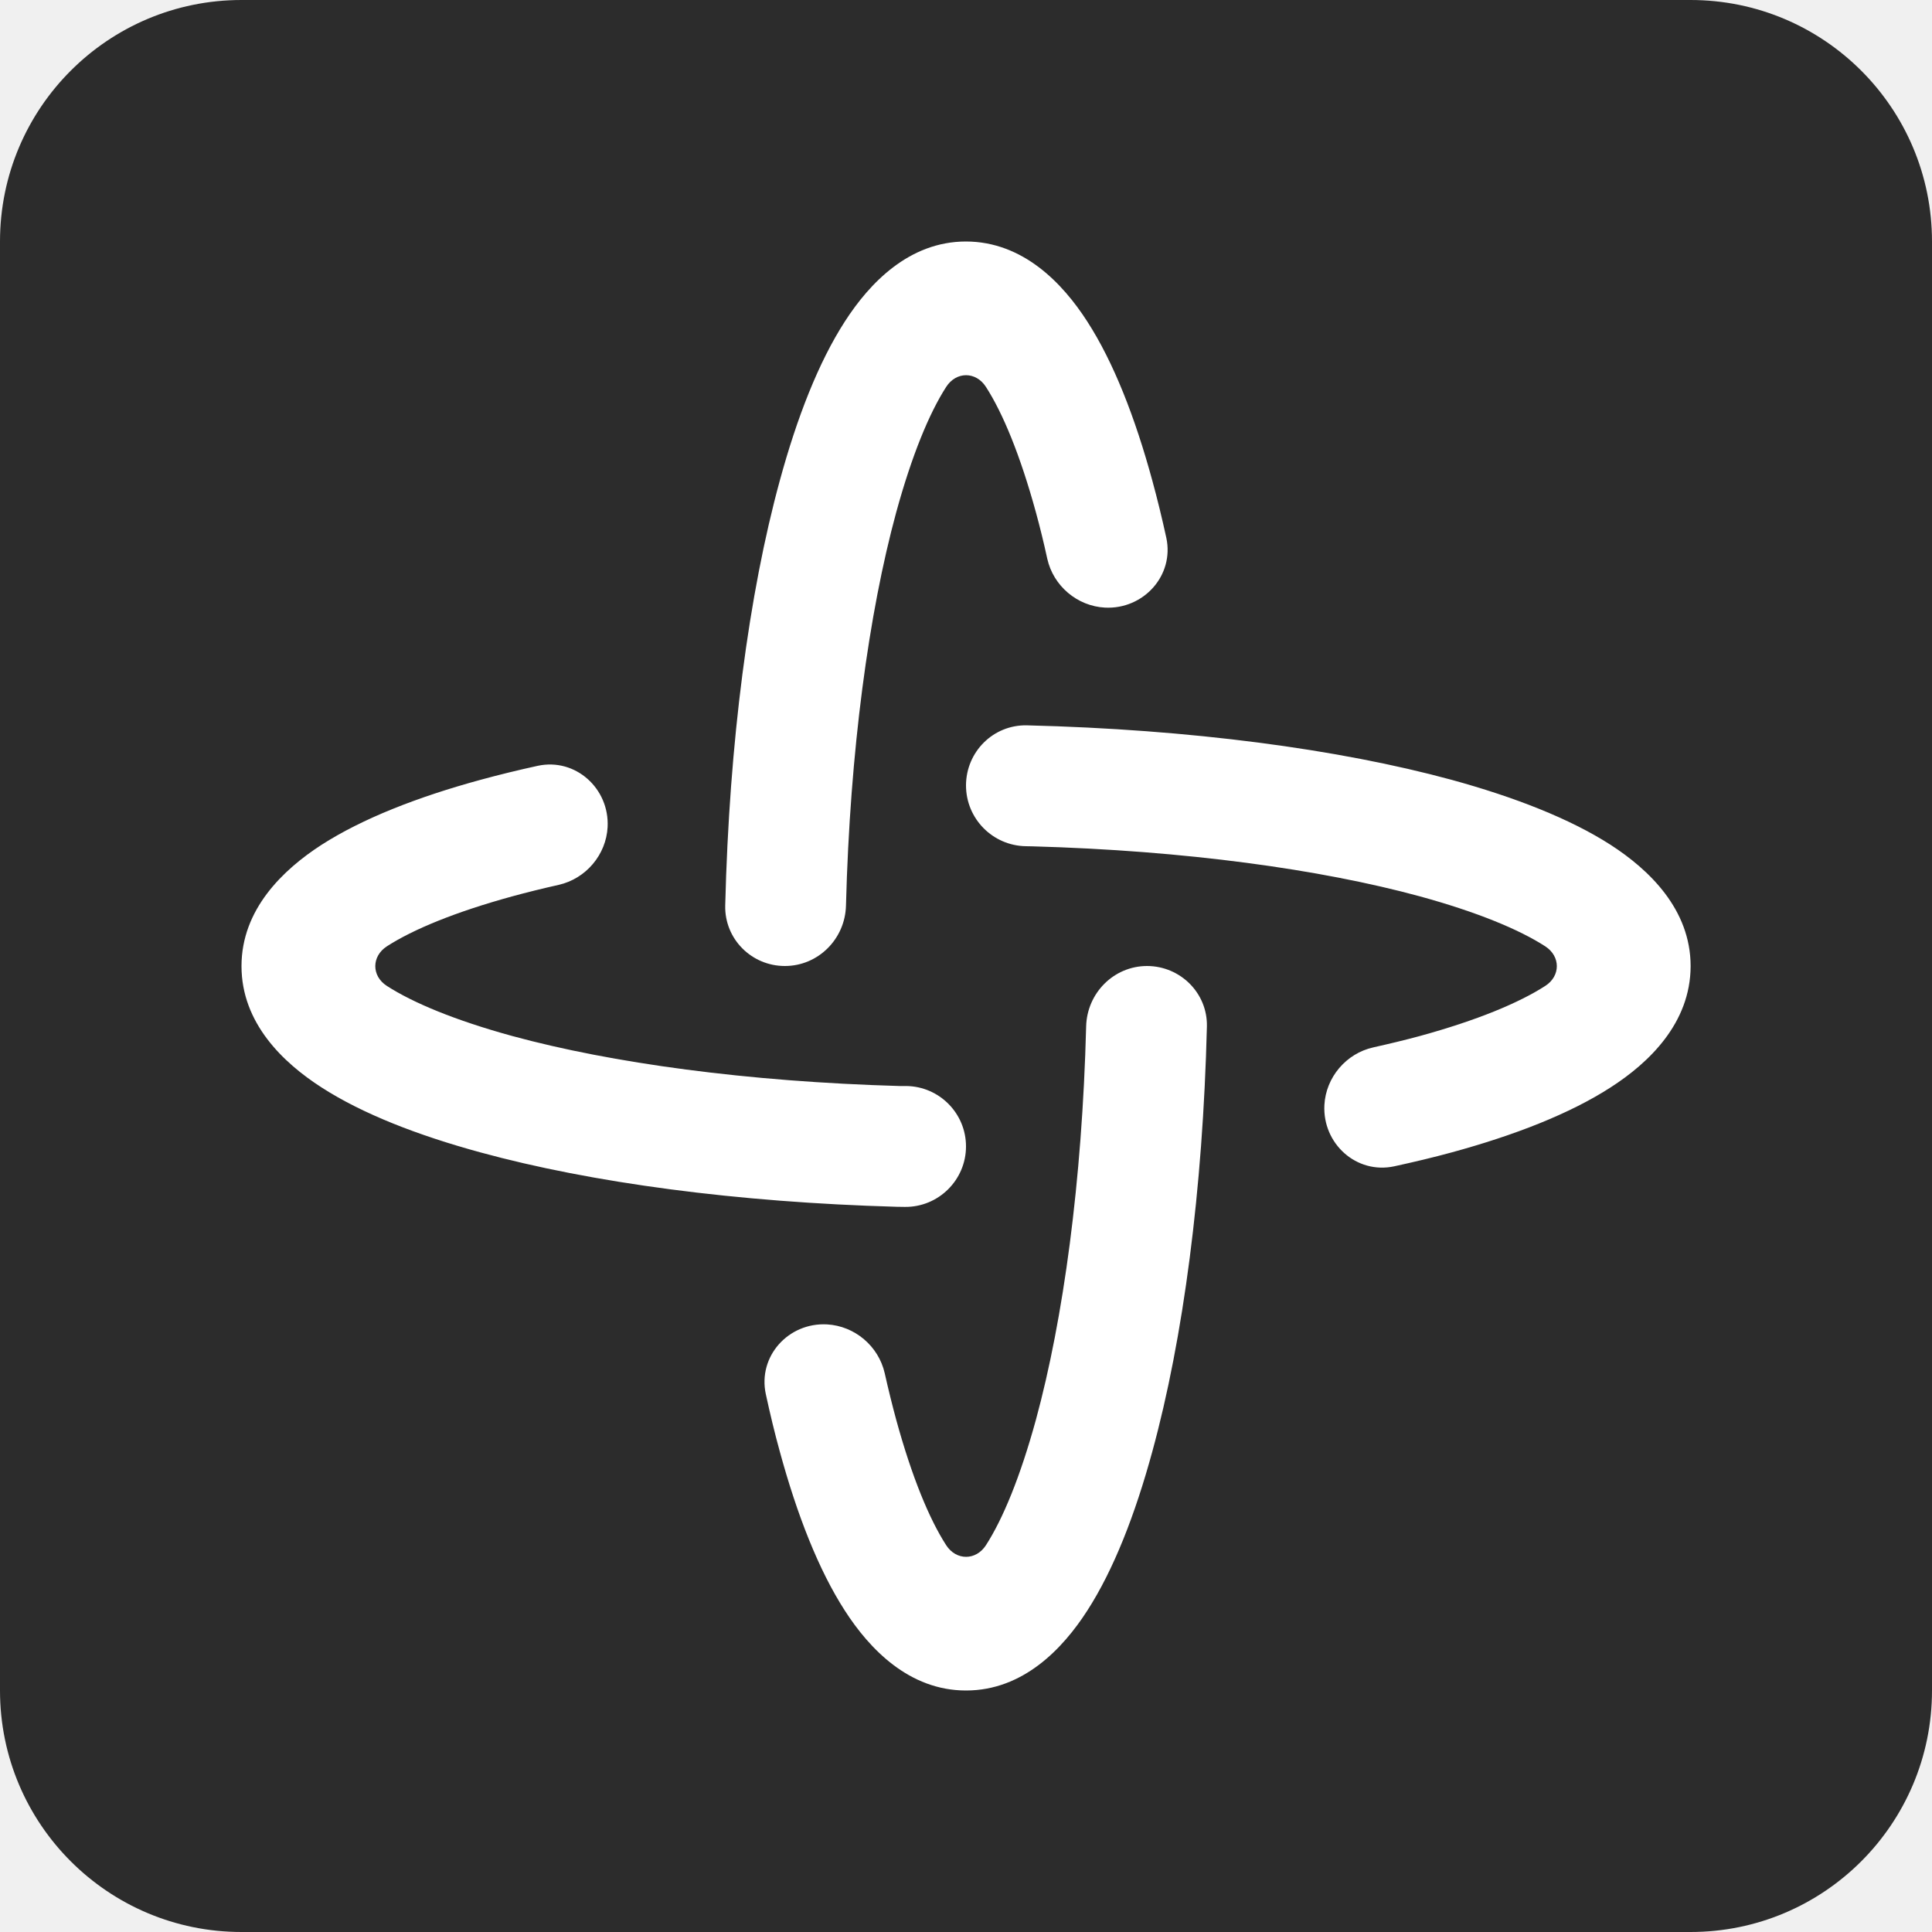
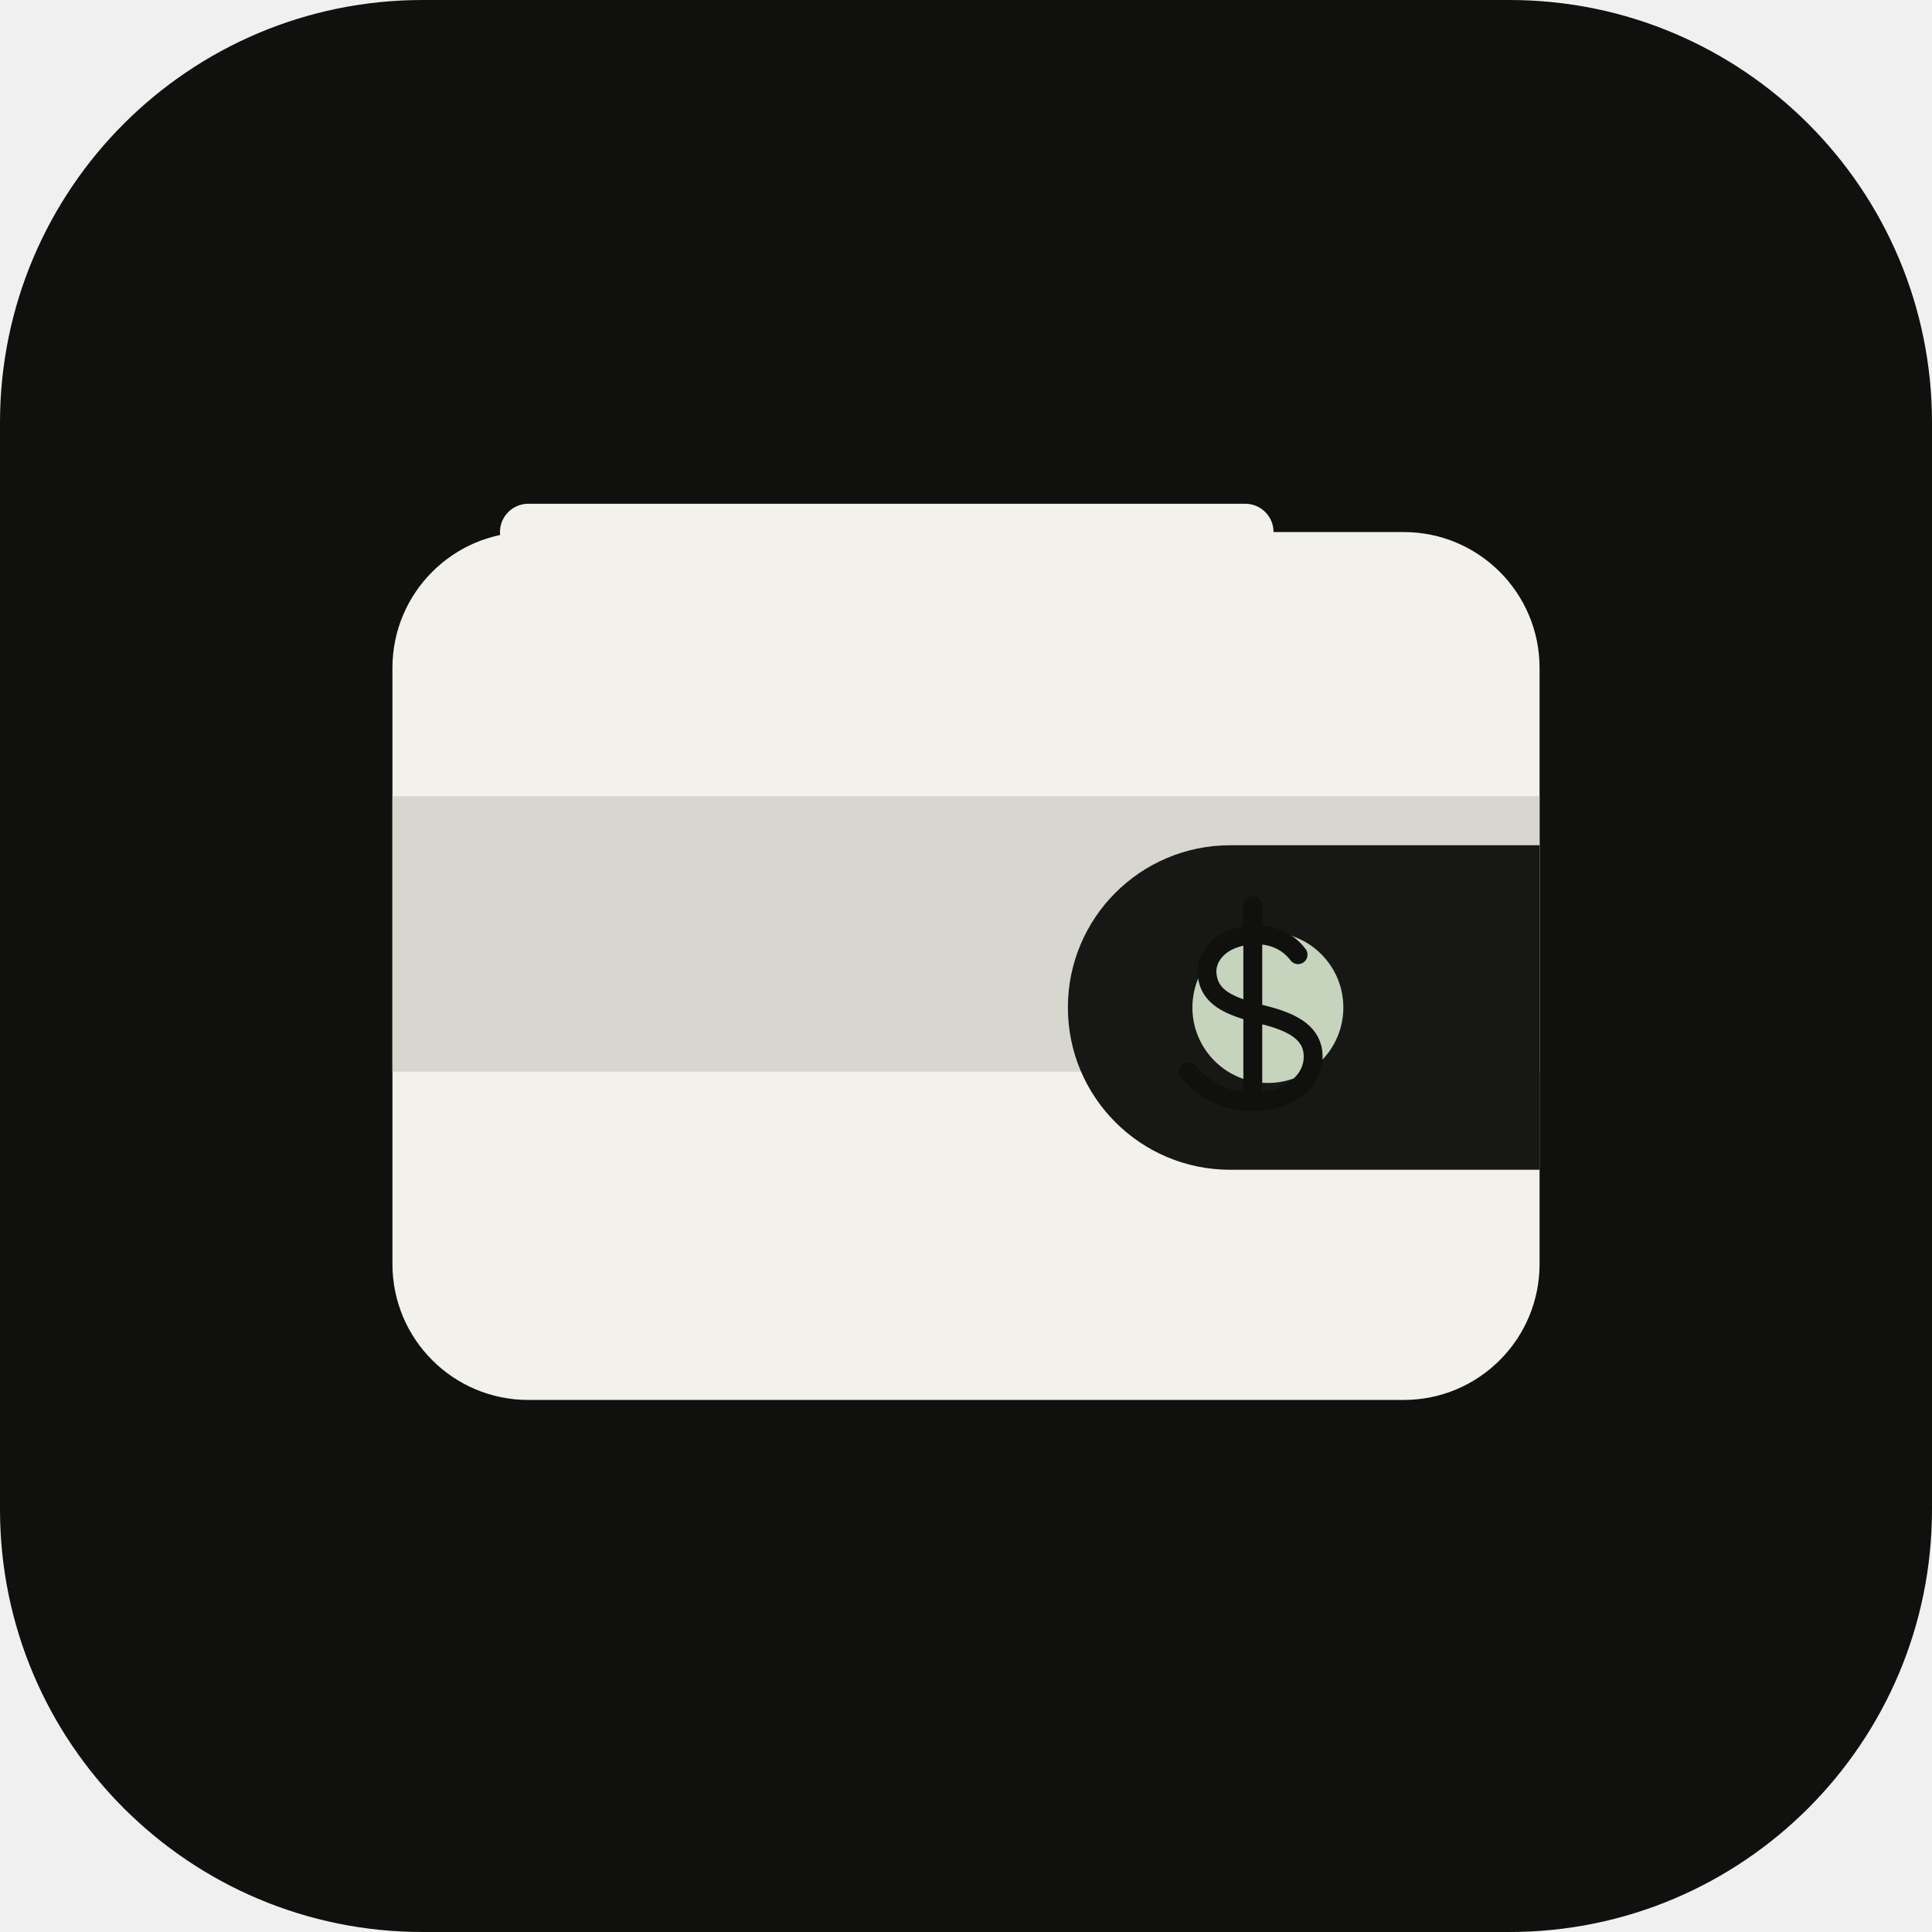
- <svg xmlns="http://www.w3.org/2000/svg" width="16" height="16" viewBox="0 0 16 16" fill="none">
-   <path d="M0 2C0 0.895 0.895 0 2 0H14C15.105 0 16 0.895 16 2V14C16 15.105 15.105 16 14 16H2C0.895 16 0 15.105 0 14V2Z" fill="#2C2C2C" />
-   <path d="M9.5 8C9.776 8.001 10.001 8.225 9.995 8.5C9.962 9.855 9.799 11.086 9.543 12.021C9.401 12.542 9.223 13 9.004 13.339C8.8 13.656 8.472 14 8 14C7.529 14 7.201 13.656 6.997 13.339C6.778 13 6.6 12.542 6.458 12.021C6.416 11.87 6.378 11.711 6.342 11.545C6.275 11.232 6.529 10.951 6.849 10.968C7.079 10.981 7.276 11.148 7.327 11.373C7.357 11.507 7.389 11.636 7.422 11.758C7.552 12.232 7.696 12.58 7.836 12.797C7.919 12.925 8.082 12.925 8.165 12.797C8.305 12.58 8.449 12.232 8.579 11.758C8.806 10.924 8.962 9.784 8.995 8.5C9.002 8.224 9.224 8 9.5 8ZM4.454 6.342C4.766 6.275 5.048 6.53 5.032 6.849C5.02 7.079 4.852 7.277 4.627 7.328C4.493 7.358 4.364 7.39 4.243 7.423C3.769 7.553 3.421 7.697 3.204 7.837C3.076 7.92 3.076 8.083 3.204 8.165C3.421 8.305 3.769 8.45 4.243 8.58C5.066 8.804 6.187 8.958 7.451 8.994H7.507C7.78 8.998 8 9.221 8 9.494C8 9.772 7.772 9.998 7.494 9.995L7.425 9.994C6.101 9.957 4.898 9.795 3.98 9.544C3.459 9.402 3.001 9.224 2.662 9.005C2.345 8.801 2 8.473 2 8.001C2 7.53 2.345 7.202 2.662 6.997C3.001 6.779 3.459 6.6 3.98 6.458C4.13 6.417 4.289 6.378 4.454 6.342ZM8.504 6.007C9.857 6.04 11.087 6.204 12.021 6.458C12.542 6.601 13 6.779 13.339 6.997C13.656 7.202 14.001 7.53 14.001 8.001C14 8.473 13.656 8.801 13.339 9.005C13 9.224 12.542 9.402 12.021 9.544C11.871 9.585 11.711 9.623 11.546 9.659C11.233 9.726 10.952 9.471 10.968 9.152C10.98 8.922 11.148 8.724 11.373 8.674C11.507 8.644 11.636 8.613 11.758 8.58C12.232 8.45 12.58 8.305 12.797 8.165C12.925 8.083 12.925 7.92 12.797 7.837C12.58 7.697 12.232 7.553 11.758 7.423C10.935 7.199 9.814 7.044 8.55 7.009L8.497 7.008C8.221 7.004 8 6.78 8 6.504C8.001 6.226 8.226 6.001 8.504 6.007ZM8 2C8.472 2.001 8.8 2.345 9.004 2.662C9.223 3.001 9.401 3.459 9.543 3.98C9.584 4.13 9.623 4.289 9.659 4.454C9.726 4.766 9.47 5.048 9.151 5.032C8.921 5.02 8.723 4.852 8.673 4.627C8.644 4.493 8.612 4.364 8.579 4.243C8.449 3.769 8.305 3.421 8.165 3.204C8.082 3.075 7.919 3.075 7.836 3.204C7.696 3.421 7.552 3.769 7.422 4.243C7.195 5.077 7.039 6.216 7.006 7.5C6.999 7.776 6.776 8 6.5 8C6.224 8 6 7.776 6.006 7.5C6.039 6.146 6.202 4.915 6.458 3.98C6.6 3.459 6.778 3.001 6.997 2.662C7.201 2.345 7.529 2 8 2Z" fill="white" />
+ <svg xmlns="http://www.w3.org/2000/svg" viewBox="0 0 512 512">
+   <rect width="512" height="512" rx="112" fill="#10100f" />
+   <path d="M104 177a36 36 0 0 1 36-36h232a36 36 0 0 1 36 36v158a36 36 0 0 1-36 36H140a36 36 0 0 1-36-36V177Z" fill="#f2f1eb" />
+   <path d="M104 211h304v73H104z" fill="#d7d7d0" />
+   <path d="M326 224h82v86h-82a43 43 0 0 1 0-86Z" fill="#171715" />
+   <circle cx="336" cy="267" r="20" fill="#c6d3bd" />
+   <path d="M344 253c-3-4-8-6-14-5-7 1-11 6-10 11 1 6 7 8 15 10 8 2 13 5 13 11 0 7-7 12-16 12-7 0-13-3-17-8m17-44v51" fill="none" stroke="#10100f" stroke-linecap="round" stroke-linejoin="round" stroke-width="5" />
+   <path d="M140 141h190" fill="none" stroke="#f2f1eb" stroke-linecap="round" stroke-width="15" />
</svg>
